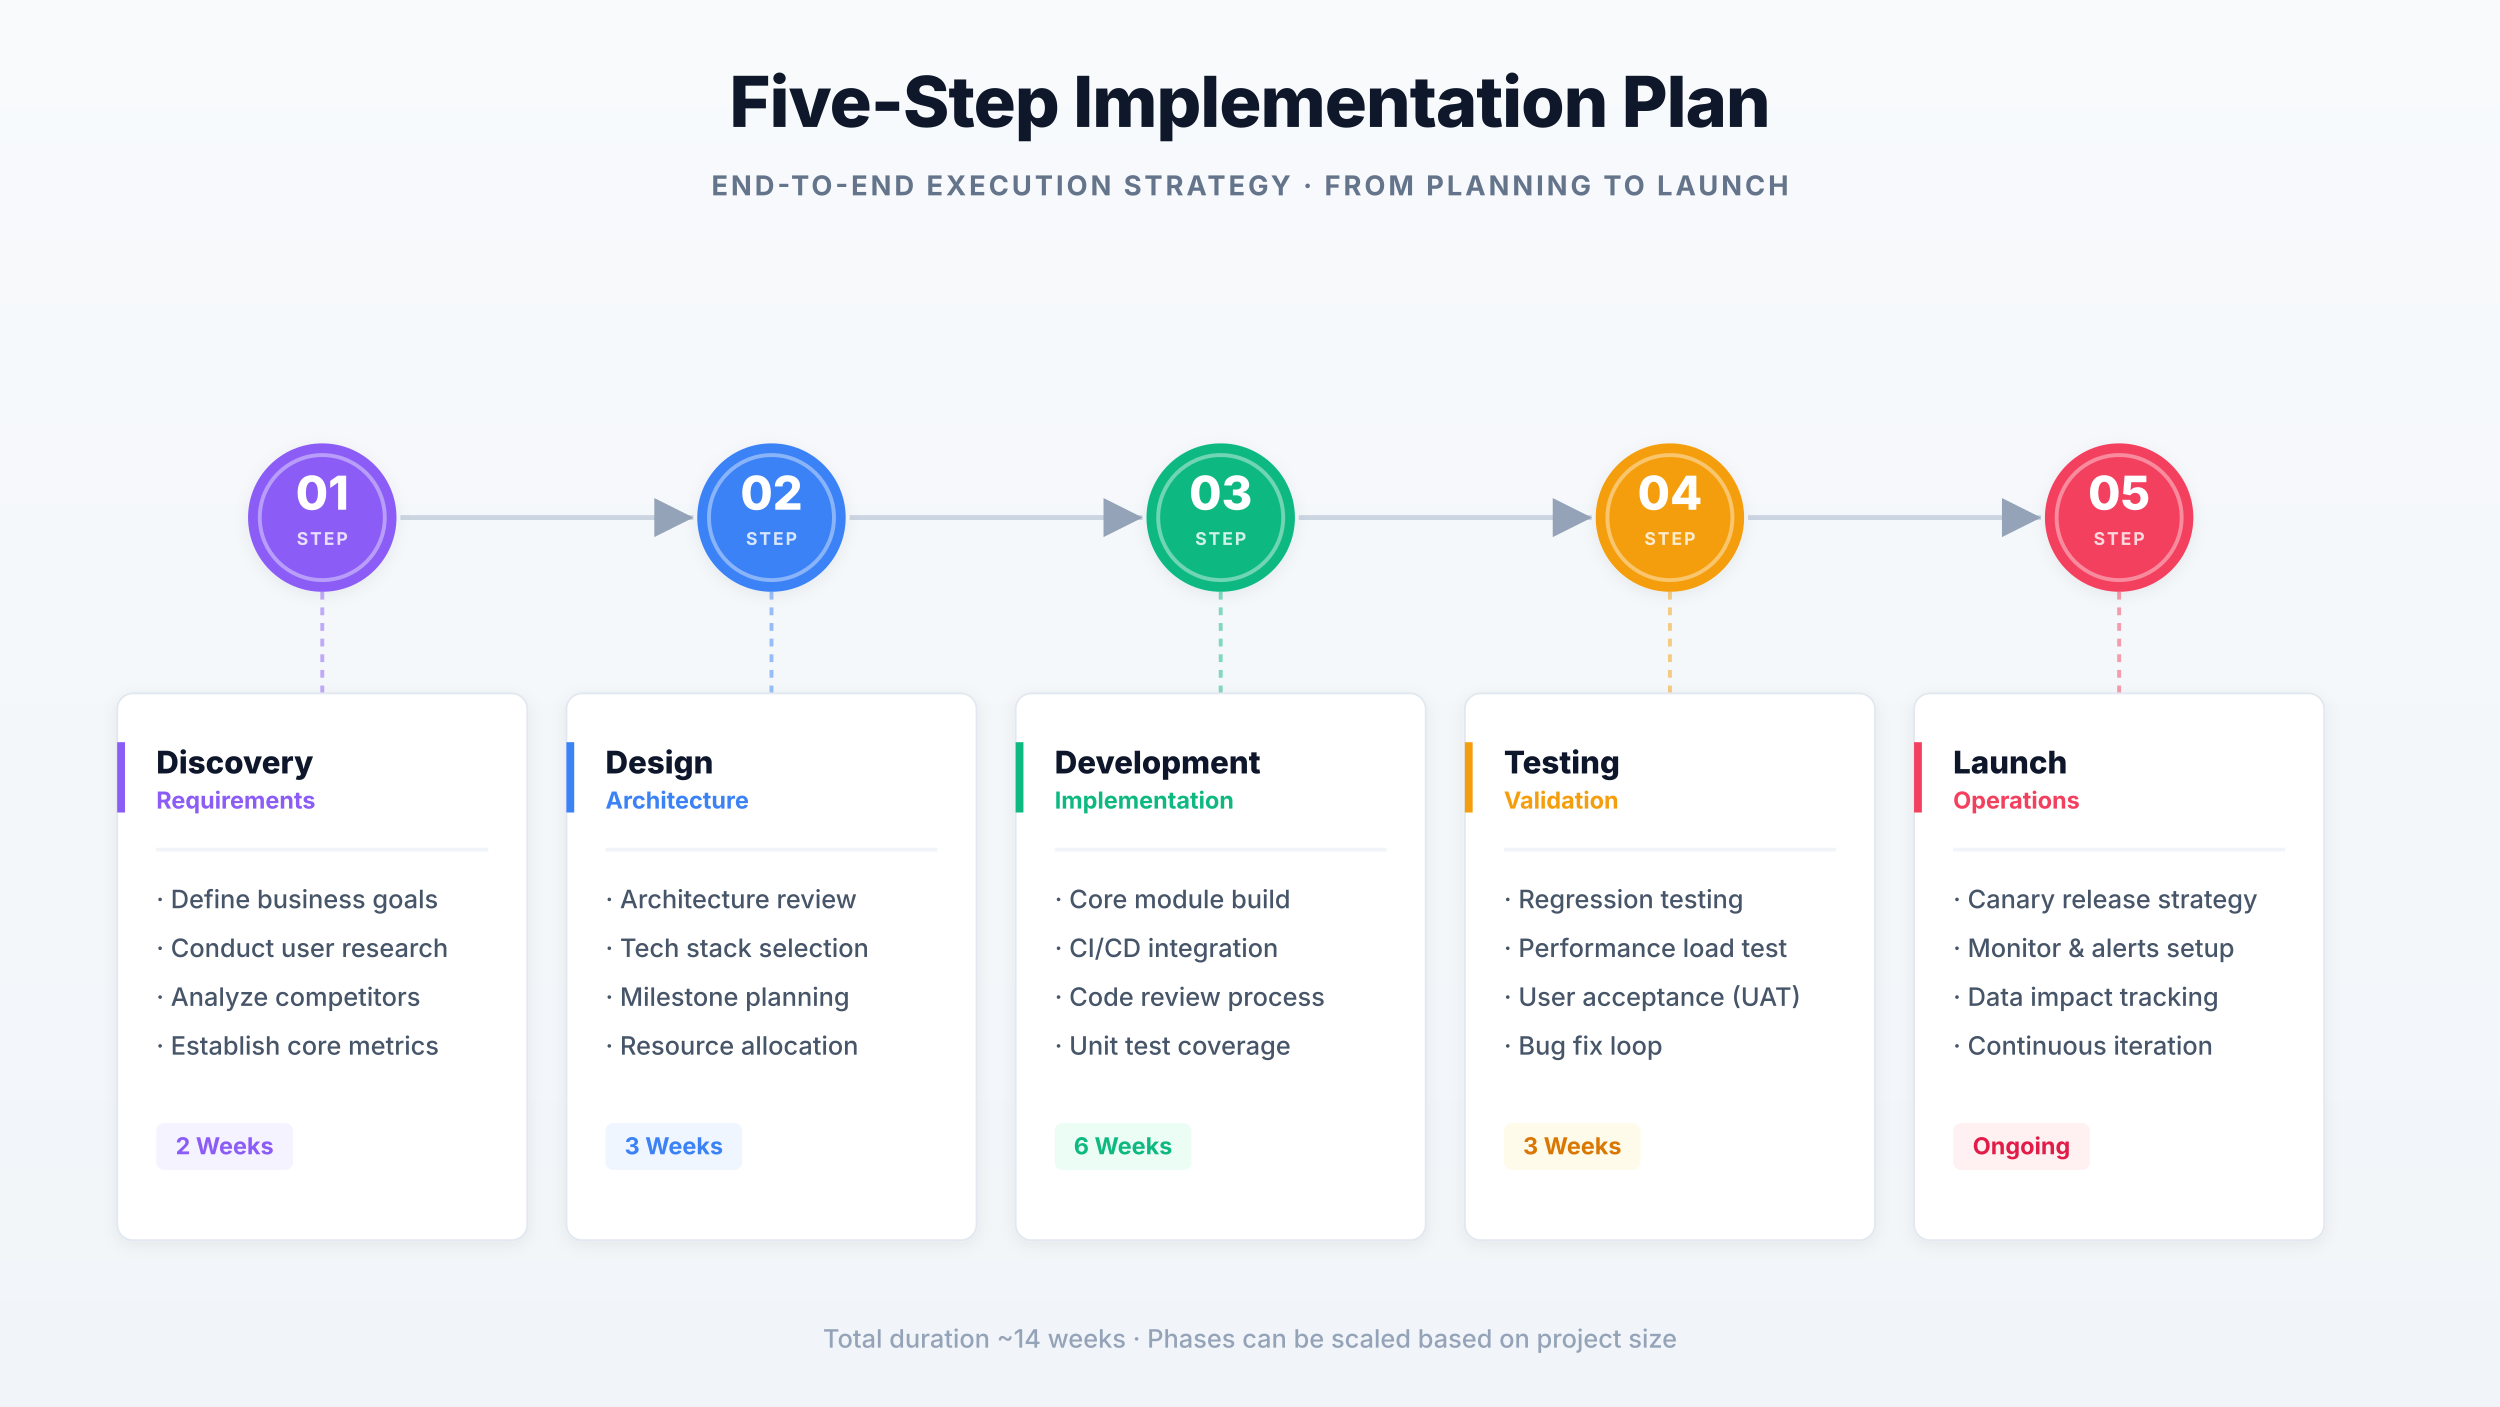
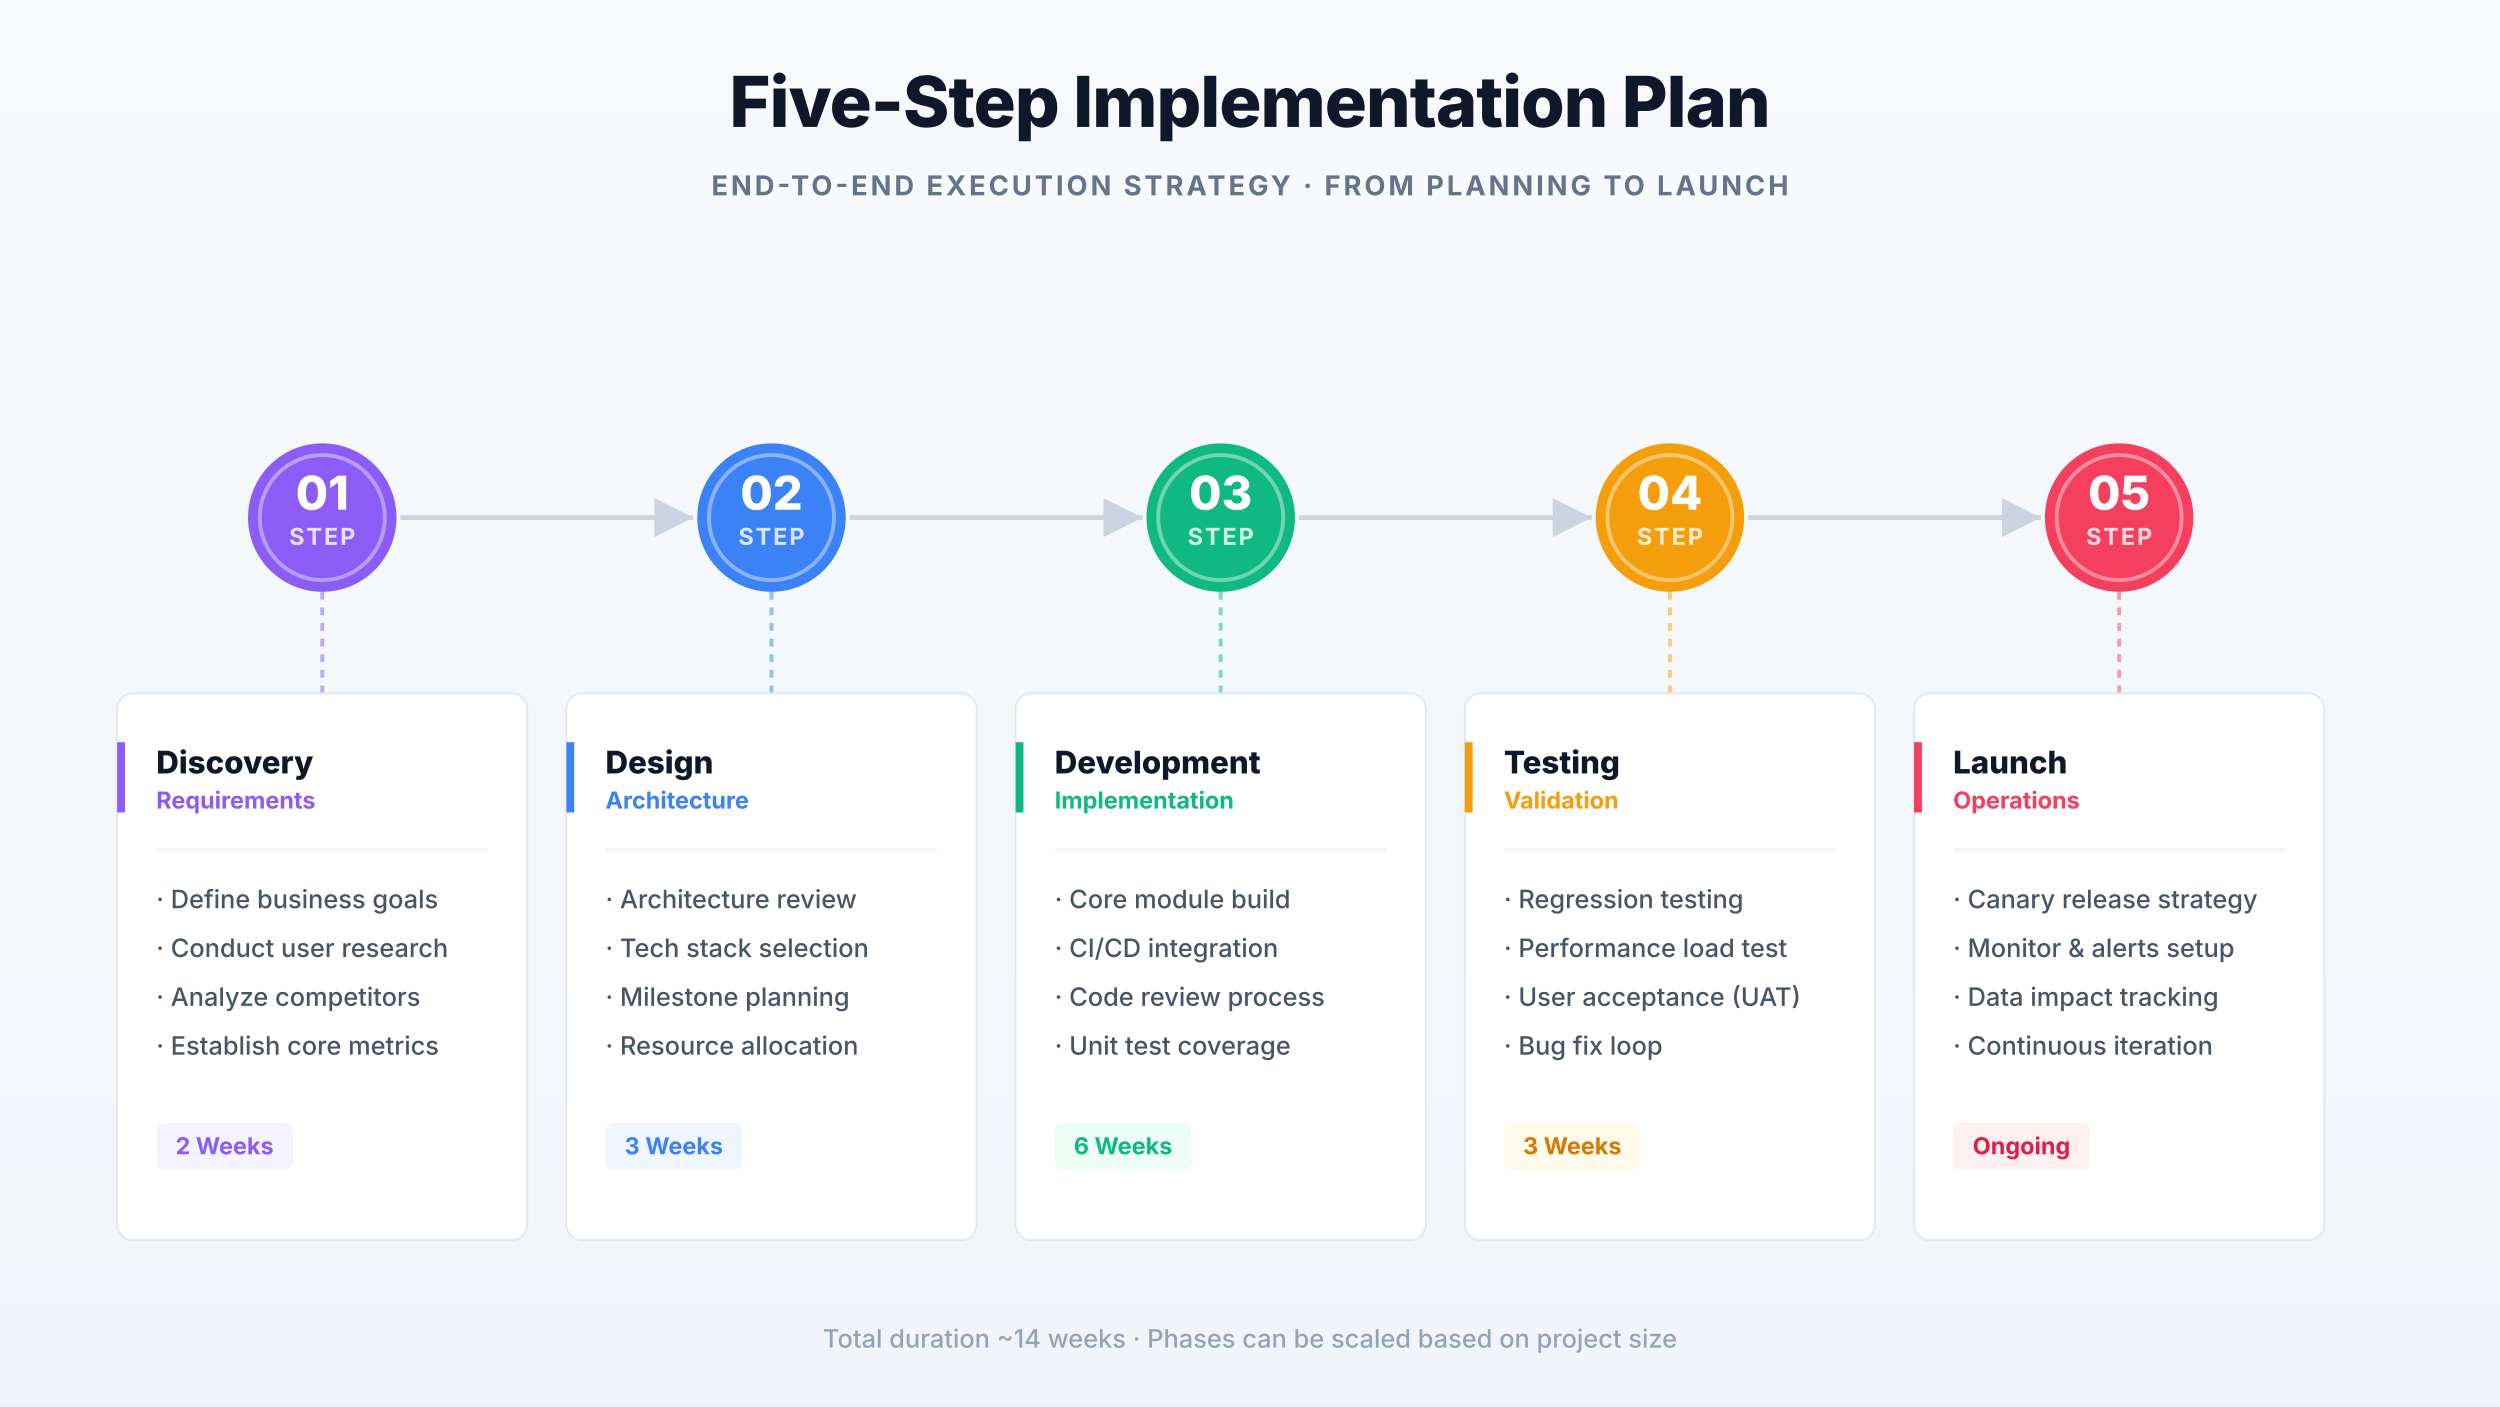
- <svg xmlns="http://www.w3.org/2000/svg" viewBox="0 0 1280 720" width="1280" height="720">
+ <svg xmlns="http://www.w3.org/2000/svg" viewBox="0 0 1280 720" width="1280" height="720" font-family="-apple-system, BlinkMacSystemFont, 'Segoe UI', sans-serif" font-size="12">
  <defs>
-     <filter id="cardShadow" x="-15%" y="-15%" width="130%" height="130%">
-       <feGaussianBlur in="SourceAlpha" stdDeviation="4" />
-       <feOffset dx="0" dy="2" result="offsetblur" />
-       <feFlood flood-color="#0F172A" flood-opacity="0.06" result="shadowColor" />
-       <feComposite in="shadowColor" in2="offsetblur" operator="in" result="shadow" />
-       <feMerge>
-         <feMergeNode in="shadow" />
-         <feMergeNode in="SourceGraphic" />
-       </feMerge>
-     </filter>
    <linearGradient id="bgGrad" x1="0%" y1="0%" x2="0%" y2="100%">
      <stop offset="0%" stop-color="#F8FAFC" />
      <stop offset="100%" stop-color="#F1F5F9" />
    </linearGradient>
    <marker id="arrow" markerWidth="10" markerHeight="10" refX="8" refY="5" orient="auto">
-       <path d="M 0 1 L 8 5 L 0 9 Z" fill="#94A3B8" />
+       <path d="M 0 1 L 8 5 L 0 9 Z" fill="#CBD5E1" />
    </marker>
  </defs>
  <rect width="1280" height="720" fill="url(#bgGrad)" />
-   <text x="640" y="65" text-anchor="middle" font-family="-apple-system, BlinkMacSystemFont, 'Segoe UI', sans-serif" font-size="36" font-weight="800" fill="#0F172A" letter-spacing="-0.5">Five-Step Implementation Plan</text>
-   <text x="640" y="100" text-anchor="middle" font-family="-apple-system, BlinkMacSystemFont, 'Segoe UI', sans-serif" font-size="14" font-weight="700" fill="#64748B" letter-spacing="1.5">END-TO-END EXECUTION STRATEGY · FROM PLANNING TO LAUNCH</text>
-   <line x1="205" y1="265" x2="355" y2="265" stroke="#CBD5E1" stroke-width="2.5" marker-end="url(#arrow)" />
-   <line x1="435" y1="265" x2="585" y2="265" stroke="#CBD5E1" stroke-width="2.5" marker-end="url(#arrow)" />
-   <line x1="665" y1="265" x2="815" y2="265" stroke="#CBD5E1" stroke-width="2.5" marker-end="url(#arrow)" />
-   <line x1="895" y1="265" x2="1045" y2="265" stroke="#CBD5E1" stroke-width="2.5" marker-end="url(#arrow)" />
-   <g filter="url(#cardShadow)">
-     <circle cx="165" cy="265" r="38" fill="#8B5CF6" />
-     <circle cx="165" cy="265" r="32" fill="none" stroke="#FFFFFF" stroke-width="2" stroke-opacity="0.4" />
-     <text x="165" y="261" text-anchor="middle" font-family="-apple-system, BlinkMacSystemFont, 'Segoe UI', sans-serif" font-size="24" font-weight="800" fill="#FFFFFF">01</text>
-     <text x="165" y="279" text-anchor="middle" font-family="-apple-system, BlinkMacSystemFont, 'Segoe UI', sans-serif" font-size="9" font-weight="700" fill="#FFFFFF" fill-opacity="0.8" letter-spacing="1">STEP</text>
+   <g id="header" data-pptx-bounds="250 25 780 85">
+     <text x="640" y="65" text-anchor="middle" font-size="36" font-weight="800" fill="#0F172A" letter-spacing="-0.5">Five-Step Implementation Plan</text>
+     <text x="640" y="100" text-anchor="middle" font-size="14" font-weight="700" fill="#64748B" letter-spacing="1.5">END-TO-END EXECUTION STRATEGY · FROM PLANNING TO LAUNCH</text>
  </g>
-   <line x1="165" y1="303" x2="165" y2="355" stroke="#8B5CF6" stroke-width="2" stroke-dasharray="4 4" stroke-opacity="0.5" />
-   <g filter="url(#cardShadow)">
-     <rect x="60" y="355" width="210" height="280" rx="8" fill="#FFFFFF" stroke="#E2E8F0" stroke-width="1" />
-     <rect x="60" y="380" width="4" height="36" fill="#8B5CF6" />
-     <text x="80" y="396" font-family="-apple-system, BlinkMacSystemFont, 'Segoe UI', sans-serif" font-size="16" font-weight="800" fill="#0F172A">Discovery</text>
-     <text x="80" y="414" font-family="-apple-system, BlinkMacSystemFont, 'Segoe UI', sans-serif" font-size="12" font-weight="700" fill="#8B5CF6">Requirements</text>
-     <line x1="80" y1="435" x2="250" y2="435" stroke="#F1F5F9" stroke-width="2" />
-     <text x="80" y="465" font-family="-apple-system, BlinkMacSystemFont, 'Segoe UI', sans-serif" font-size="13" font-weight="500" fill="#475569">· Define business goals</text>
-     <text x="80" y="490" font-family="-apple-system, BlinkMacSystemFont, 'Segoe UI', sans-serif" font-size="13" font-weight="500" fill="#475569">· Conduct user research</text>
-     <text x="80" y="515" font-family="-apple-system, BlinkMacSystemFont, 'Segoe UI', sans-serif" font-size="13" font-weight="500" fill="#475569">· Analyze competitors</text>
-     <text x="80" y="540" font-family="-apple-system, BlinkMacSystemFont, 'Segoe UI', sans-serif" font-size="13" font-weight="500" fill="#475569">· Establish core metrics</text>
-     <rect x="80" y="575" width="70" height="24" rx="4" fill="#F5F3FF" />
-     <text x="115" y="591" text-anchor="middle" font-family="-apple-system, BlinkMacSystemFont, 'Segoe UI', sans-serif" font-size="12" font-weight="700" fill="#8B5CF6">2 Weeks</text>
+   <g id="step-connectors" data-pptx-bounds="205 252 840 26">
+     <line x1="205" y1="265" x2="355" y2="265" stroke="#CBD5E1" stroke-width="2.5" marker-end="url(#arrow)" />
+     <line x1="435" y1="265" x2="585" y2="265" stroke="#CBD5E1" stroke-width="2.5" marker-end="url(#arrow)" />
+     <line x1="665" y1="265" x2="815" y2="265" stroke="#CBD5E1" stroke-width="2.5" marker-end="url(#arrow)" />
+     <line x1="895" y1="265" x2="1045" y2="265" stroke="#CBD5E1" stroke-width="2.5" marker-end="url(#arrow)" />
  </g>
-   <g filter="url(#cardShadow)">
-     <circle cx="395" cy="265" r="38" fill="#3B82F6" />
-     <circle cx="395" cy="265" r="32" fill="none" stroke="#FFFFFF" stroke-width="2" stroke-opacity="0.4" />
-     <text x="395" y="261" text-anchor="middle" font-family="-apple-system, BlinkMacSystemFont, 'Segoe UI', sans-serif" font-size="24" font-weight="800" fill="#FFFFFF">02</text>
-     <text x="395" y="279" text-anchor="middle" font-family="-apple-system, BlinkMacSystemFont, 'Segoe UI', sans-serif" font-size="9" font-weight="700" fill="#FFFFFF" fill-opacity="0.8" letter-spacing="1">STEP</text>
+   <g id="steps" data-pptx-bounds="60 227 1130 408">
+     <g id="step-01">
+       <g>
+         <circle cx="165" cy="265" r="38" fill="#8B5CF6" />
+         <circle cx="165" cy="265" r="32" fill="none" stroke="#FFFFFF" stroke-width="2" stroke-opacity="0.4" />
+         <text x="165" y="261" text-anchor="middle" font-size="24" font-weight="800" fill="#FFFFFF">01</text>
+         <text x="165" y="279" text-anchor="middle" font-weight="700" fill="#FFFFFF" fill-opacity="0.8" letter-spacing="1">STEP</text>
+       </g>
+       <line x1="165" y1="303" x2="165" y2="355" stroke="#8B5CF6" stroke-width="2" stroke-dasharray="4 4" stroke-opacity="0.5" />
+       <g>
+         <rect x="60" y="355" width="210" height="280" rx="8" fill="#FFFFFF" stroke="#E2E8F0" stroke-width="1" />
+         <rect x="60" y="380" width="4" height="36" fill="#8B5CF6" />
+         <text x="80" y="396" font-size="16" font-weight="800" fill="#0F172A">Discovery</text>
+         <text x="80" y="414" font-weight="700" fill="#8B5CF6">Requirements</text>
+         <line x1="80" y1="435" x2="250" y2="435" stroke="#F1F5F9" stroke-width="2" />
+         <text x="80" y="465" font-size="13" font-weight="500" fill="#475569">· Define business goals</text>
+         <text x="80" y="490" font-size="13" font-weight="500" fill="#475569">· Conduct user research</text>
+         <text x="80" y="515" font-size="13" font-weight="500" fill="#475569">· Analyze competitors</text>
+         <text x="80" y="540" font-size="13" font-weight="500" fill="#475569">· Establish core metrics</text>
+         <rect x="80" y="575" width="70" height="24" rx="4" fill="#F5F3FF" />
+         <text x="115" y="591" text-anchor="middle" font-weight="700" fill="#8B5CF6">2 Weeks</text>
+       </g>
+     </g>
+     <g id="step-02">
+       <g>
+         <circle cx="395" cy="265" r="38" fill="#3B82F6" />
+         <circle cx="395" cy="265" r="32" fill="none" stroke="#FFFFFF" stroke-width="2" stroke-opacity="0.4" />
+         <text x="395" y="261" text-anchor="middle" font-size="24" font-weight="800" fill="#FFFFFF">02</text>
+         <text x="395" y="279" text-anchor="middle" font-weight="700" fill="#FFFFFF" fill-opacity="0.8" letter-spacing="1">STEP</text>
+       </g>
+       <line x1="395" y1="303" x2="395" y2="355" stroke="#3B82F6" stroke-width="2" stroke-dasharray="4 4" stroke-opacity="0.5" />
+       <g>
+         <rect x="290" y="355" width="210" height="280" rx="8" fill="#FFFFFF" stroke="#E2E8F0" stroke-width="1" />
+         <rect x="290" y="380" width="4" height="36" fill="#3B82F6" />
+         <text x="310" y="396" font-size="16" font-weight="800" fill="#0F172A">Design</text>
+         <text x="310" y="414" font-weight="700" fill="#3B82F6">Architecture</text>
+         <line x1="310" y1="435" x2="480" y2="435" stroke="#F1F5F9" stroke-width="2" />
+         <text x="310" y="465" font-size="13" font-weight="500" fill="#475569">· Architecture review</text>
+         <text x="310" y="490" font-size="13" font-weight="500" fill="#475569">· Tech stack selection</text>
+         <text x="310" y="515" font-size="13" font-weight="500" fill="#475569">· Milestone planning</text>
+         <text x="310" y="540" font-size="13" font-weight="500" fill="#475569">· Resource allocation</text>
+         <rect x="310" y="575" width="70" height="24" rx="4" fill="#EFF6FF" />
+         <text x="345" y="591" text-anchor="middle" font-weight="700" fill="#3B82F6">3 Weeks</text>
+       </g>
+     </g>
+     <g id="step-03">
+       <g>
+         <circle cx="625" cy="265" r="38" fill="#10B981" />
+         <circle cx="625" cy="265" r="32" fill="none" stroke="#FFFFFF" stroke-width="2" stroke-opacity="0.4" />
+         <text x="625" y="261" text-anchor="middle" font-size="24" font-weight="800" fill="#FFFFFF">03</text>
+         <text x="625" y="279" text-anchor="middle" font-weight="700" fill="#FFFFFF" fill-opacity="0.8" letter-spacing="1">STEP</text>
+       </g>
+       <line x1="625" y1="303" x2="625" y2="355" stroke="#10B981" stroke-width="2" stroke-dasharray="4 4" stroke-opacity="0.5" />
+       <g>
+         <rect x="520" y="355" width="210" height="280" rx="8" fill="#FFFFFF" stroke="#E2E8F0" stroke-width="1" />
+         <rect x="520" y="380" width="4" height="36" fill="#10B981" />
+         <text x="540" y="396" font-size="16" font-weight="800" fill="#0F172A">Development</text>
+         <text x="540" y="414" font-weight="700" fill="#10B981">Implementation</text>
+         <line x1="540" y1="435" x2="710" y2="435" stroke="#F1F5F9" stroke-width="2" />
+         <text x="540" y="465" font-size="13" font-weight="500" fill="#475569">· Core module build</text>
+         <text x="540" y="490" font-size="13" font-weight="500" fill="#475569">· CI/CD integration</text>
+         <text x="540" y="515" font-size="13" font-weight="500" fill="#475569">· Code review process</text>
+         <text x="540" y="540" font-size="13" font-weight="500" fill="#475569">· Unit test coverage</text>
+         <rect x="540" y="575" width="70" height="24" rx="4" fill="#ECFDF5" />
+         <text x="575" y="591" text-anchor="middle" font-weight="700" fill="#10B981">6 Weeks</text>
+       </g>
+     </g>
+     <g id="step-04">
+       <g>
+         <circle cx="855" cy="265" r="38" fill="#F59E0B" />
+         <circle cx="855" cy="265" r="32" fill="none" stroke="#FFFFFF" stroke-width="2" stroke-opacity="0.4" />
+         <text x="855" y="261" text-anchor="middle" font-size="24" font-weight="800" fill="#FFFFFF">04</text>
+         <text x="855" y="279" text-anchor="middle" font-weight="700" fill="#FFFFFF" fill-opacity="0.8" letter-spacing="1">STEP</text>
+       </g>
+       <line x1="855" y1="303" x2="855" y2="355" stroke="#F59E0B" stroke-width="2" stroke-dasharray="4 4" stroke-opacity="0.5" />
+       <g>
+         <rect x="750" y="355" width="210" height="280" rx="8" fill="#FFFFFF" stroke="#E2E8F0" stroke-width="1" />
+         <rect x="750" y="380" width="4" height="36" fill="#F59E0B" />
+         <text x="770" y="396" font-size="16" font-weight="800" fill="#0F172A">Testing</text>
+         <text x="770" y="414" font-weight="700" fill="#F59E0B">Validation</text>
+         <line x1="770" y1="435" x2="940" y2="435" stroke="#F1F5F9" stroke-width="2" />
+         <text x="770" y="465" font-size="13" font-weight="500" fill="#475569">· Regression testing</text>
+         <text x="770" y="490" font-size="13" font-weight="500" fill="#475569">· Performance load test</text>
+         <text x="770" y="515" font-size="13" font-weight="500" fill="#475569">· User acceptance (UAT)</text>
+         <text x="770" y="540" font-size="13" font-weight="500" fill="#475569">· Bug fix loop</text>
+         <rect x="770" y="575" width="70" height="24" rx="4" fill="#FFFBEB" />
+         <text x="805" y="591" text-anchor="middle" font-weight="700" fill="#D97706">3 Weeks</text>
+       </g>
+     </g>
+     <g id="step-05">
+       <g>
+         <circle cx="1085" cy="265" r="38" fill="#F43F5E" />
+         <circle cx="1085" cy="265" r="32" fill="none" stroke="#FFFFFF" stroke-width="2" stroke-opacity="0.4" />
+         <text x="1085" y="261" text-anchor="middle" font-size="24" font-weight="800" fill="#FFFFFF">05</text>
+         <text x="1085" y="279" text-anchor="middle" font-weight="700" fill="#FFFFFF" fill-opacity="0.8" letter-spacing="1">STEP</text>
+       </g>
+       <line x1="1085" y1="303" x2="1085" y2="355" stroke="#F43F5E" stroke-width="2" stroke-dasharray="4 4" stroke-opacity="0.5" />
+       <g>
+         <rect x="980" y="355" width="210" height="280" rx="8" fill="#FFFFFF" stroke="#E2E8F0" stroke-width="1" />
+         <rect x="980" y="380" width="4" height="36" fill="#F43F5E" />
+         <text x="1000" y="396" font-size="16" font-weight="800" fill="#0F172A">Launch</text>
+         <text x="1000" y="414" font-weight="700" fill="#F43F5E">Operations</text>
+         <line x1="1000" y1="435" x2="1170" y2="435" stroke="#F1F5F9" stroke-width="2" />
+         <text x="1000" y="465" font-size="13" font-weight="500" fill="#475569">· Canary release strategy</text>
+         <text x="1000" y="490" font-size="13" font-weight="500" fill="#475569">· Monitor &amp; alerts setup</text>
+         <text x="1000" y="515" font-size="13" font-weight="500" fill="#475569">· Data impact tracking</text>
+         <text x="1000" y="540" font-size="13" font-weight="500" fill="#475569">· Continuous iteration</text>
+         <rect x="1000" y="575" width="70" height="24" rx="4" fill="#FFF1F2" />
+         <text x="1035" y="591" text-anchor="middle" font-weight="700" fill="#E11D48">Ongoing</text>
+       </g>
+     </g>
  </g>
-   <line x1="395" y1="303" x2="395" y2="355" stroke="#3B82F6" stroke-width="2" stroke-dasharray="4 4" stroke-opacity="0.5" />
-   <g filter="url(#cardShadow)">
-     <rect x="290" y="355" width="210" height="280" rx="8" fill="#FFFFFF" stroke="#E2E8F0" stroke-width="1" />
-     <rect x="290" y="380" width="4" height="36" fill="#3B82F6" />
-     <text x="310" y="396" font-family="-apple-system, BlinkMacSystemFont, 'Segoe UI', sans-serif" font-size="16" font-weight="800" fill="#0F172A">Design</text>
-     <text x="310" y="414" font-family="-apple-system, BlinkMacSystemFont, 'Segoe UI', sans-serif" font-size="12" font-weight="700" fill="#3B82F6">Architecture</text>
-     <line x1="310" y1="435" x2="480" y2="435" stroke="#F1F5F9" stroke-width="2" />
-     <text x="310" y="465" font-family="-apple-system, BlinkMacSystemFont, 'Segoe UI', sans-serif" font-size="13" font-weight="500" fill="#475569">· Architecture review</text>
-     <text x="310" y="490" font-family="-apple-system, BlinkMacSystemFont, 'Segoe UI', sans-serif" font-size="13" font-weight="500" fill="#475569">· Tech stack selection</text>
-     <text x="310" y="515" font-family="-apple-system, BlinkMacSystemFont, 'Segoe UI', sans-serif" font-size="13" font-weight="500" fill="#475569">· Milestone planning</text>
-     <text x="310" y="540" font-family="-apple-system, BlinkMacSystemFont, 'Segoe UI', sans-serif" font-size="13" font-weight="500" fill="#475569">· Resource allocation</text>
-     <rect x="310" y="575" width="70" height="24" rx="4" fill="#EFF6FF" />
-     <text x="345" y="591" text-anchor="middle" font-family="-apple-system, BlinkMacSystemFont, 'Segoe UI', sans-serif" font-size="12" font-weight="700" fill="#3B82F6">3 Weeks</text>
+   <g id="footer" data-pptx-bounds="360 670 560 25">
+     <text x="640" y="690" text-anchor="middle" font-size="13" font-weight="500" fill="#94A3B8">
+             Total duration ~14 weeks · Phases can be scaled based on project size
+         </text>
  </g>
-   <g filter="url(#cardShadow)">
-     <circle cx="625" cy="265" r="38" fill="#10B981" />
-     <circle cx="625" cy="265" r="32" fill="none" stroke="#FFFFFF" stroke-width="2" stroke-opacity="0.4" />
-     <text x="625" y="261" text-anchor="middle" font-family="-apple-system, BlinkMacSystemFont, 'Segoe UI', sans-serif" font-size="24" font-weight="800" fill="#FFFFFF">03</text>
-     <text x="625" y="279" text-anchor="middle" font-family="-apple-system, BlinkMacSystemFont, 'Segoe UI', sans-serif" font-size="9" font-weight="700" fill="#FFFFFF" fill-opacity="0.8" letter-spacing="1">STEP</text>
-   </g>
-   <line x1="625" y1="303" x2="625" y2="355" stroke="#10B981" stroke-width="2" stroke-dasharray="4 4" stroke-opacity="0.5" />
-   <g filter="url(#cardShadow)">
-     <rect x="520" y="355" width="210" height="280" rx="8" fill="#FFFFFF" stroke="#E2E8F0" stroke-width="1" />
-     <rect x="520" y="380" width="4" height="36" fill="#10B981" />
-     <text x="540" y="396" font-family="-apple-system, BlinkMacSystemFont, 'Segoe UI', sans-serif" font-size="16" font-weight="800" fill="#0F172A">Development</text>
-     <text x="540" y="414" font-family="-apple-system, BlinkMacSystemFont, 'Segoe UI', sans-serif" font-size="12" font-weight="700" fill="#10B981">Implementation</text>
-     <line x1="540" y1="435" x2="710" y2="435" stroke="#F1F5F9" stroke-width="2" />
-     <text x="540" y="465" font-family="-apple-system, BlinkMacSystemFont, 'Segoe UI', sans-serif" font-size="13" font-weight="500" fill="#475569">· Core module build</text>
-     <text x="540" y="490" font-family="-apple-system, BlinkMacSystemFont, 'Segoe UI', sans-serif" font-size="13" font-weight="500" fill="#475569">· CI/CD integration</text>
-     <text x="540" y="515" font-family="-apple-system, BlinkMacSystemFont, 'Segoe UI', sans-serif" font-size="13" font-weight="500" fill="#475569">· Code review process</text>
-     <text x="540" y="540" font-family="-apple-system, BlinkMacSystemFont, 'Segoe UI', sans-serif" font-size="13" font-weight="500" fill="#475569">· Unit test coverage</text>
-     <rect x="540" y="575" width="70" height="24" rx="4" fill="#ECFDF5" />
-     <text x="575" y="591" text-anchor="middle" font-family="-apple-system, BlinkMacSystemFont, 'Segoe UI', sans-serif" font-size="12" font-weight="700" fill="#10B981">6 Weeks</text>
-   </g>
-   <g filter="url(#cardShadow)">
-     <circle cx="855" cy="265" r="38" fill="#F59E0B" />
-     <circle cx="855" cy="265" r="32" fill="none" stroke="#FFFFFF" stroke-width="2" stroke-opacity="0.4" />
-     <text x="855" y="261" text-anchor="middle" font-family="-apple-system, BlinkMacSystemFont, 'Segoe UI', sans-serif" font-size="24" font-weight="800" fill="#FFFFFF">04</text>
-     <text x="855" y="279" text-anchor="middle" font-family="-apple-system, BlinkMacSystemFont, 'Segoe UI', sans-serif" font-size="9" font-weight="700" fill="#FFFFFF" fill-opacity="0.8" letter-spacing="1">STEP</text>
-   </g>
-   <line x1="855" y1="303" x2="855" y2="355" stroke="#F59E0B" stroke-width="2" stroke-dasharray="4 4" stroke-opacity="0.5" />
-   <g filter="url(#cardShadow)">
-     <rect x="750" y="355" width="210" height="280" rx="8" fill="#FFFFFF" stroke="#E2E8F0" stroke-width="1" />
-     <rect x="750" y="380" width="4" height="36" fill="#F59E0B" />
-     <text x="770" y="396" font-family="-apple-system, BlinkMacSystemFont, 'Segoe UI', sans-serif" font-size="16" font-weight="800" fill="#0F172A">Testing</text>
-     <text x="770" y="414" font-family="-apple-system, BlinkMacSystemFont, 'Segoe UI', sans-serif" font-size="12" font-weight="700" fill="#F59E0B">Validation</text>
-     <line x1="770" y1="435" x2="940" y2="435" stroke="#F1F5F9" stroke-width="2" />
-     <text x="770" y="465" font-family="-apple-system, BlinkMacSystemFont, 'Segoe UI', sans-serif" font-size="13" font-weight="500" fill="#475569">· Regression testing</text>
-     <text x="770" y="490" font-family="-apple-system, BlinkMacSystemFont, 'Segoe UI', sans-serif" font-size="13" font-weight="500" fill="#475569">· Performance load test</text>
-     <text x="770" y="515" font-family="-apple-system, BlinkMacSystemFont, 'Segoe UI', sans-serif" font-size="13" font-weight="500" fill="#475569">· User acceptance (UAT)</text>
-     <text x="770" y="540" font-family="-apple-system, BlinkMacSystemFont, 'Segoe UI', sans-serif" font-size="13" font-weight="500" fill="#475569">· Bug fix loop</text>
-     <rect x="770" y="575" width="70" height="24" rx="4" fill="#FFFBEB" />
-     <text x="805" y="591" text-anchor="middle" font-family="-apple-system, BlinkMacSystemFont, 'Segoe UI', sans-serif" font-size="12" font-weight="700" fill="#D97706">3 Weeks</text>
-   </g>
-   <g filter="url(#cardShadow)">
-     <circle cx="1085" cy="265" r="38" fill="#F43F5E" />
-     <circle cx="1085" cy="265" r="32" fill="none" stroke="#FFFFFF" stroke-width="2" stroke-opacity="0.4" />
-     <text x="1085" y="261" text-anchor="middle" font-family="-apple-system, BlinkMacSystemFont, 'Segoe UI', sans-serif" font-size="24" font-weight="800" fill="#FFFFFF">05</text>
-     <text x="1085" y="279" text-anchor="middle" font-family="-apple-system, BlinkMacSystemFont, 'Segoe UI', sans-serif" font-size="9" font-weight="700" fill="#FFFFFF" fill-opacity="0.8" letter-spacing="1">STEP</text>
-   </g>
-   <line x1="1085" y1="303" x2="1085" y2="355" stroke="#F43F5E" stroke-width="2" stroke-dasharray="4 4" stroke-opacity="0.5" />
-   <g filter="url(#cardShadow)">
-     <rect x="980" y="355" width="210" height="280" rx="8" fill="#FFFFFF" stroke="#E2E8F0" stroke-width="1" />
-     <rect x="980" y="380" width="4" height="36" fill="#F43F5E" />
-     <text x="1000" y="396" font-family="-apple-system, BlinkMacSystemFont, 'Segoe UI', sans-serif" font-size="16" font-weight="800" fill="#0F172A">Launch</text>
-     <text x="1000" y="414" font-family="-apple-system, BlinkMacSystemFont, 'Segoe UI', sans-serif" font-size="12" font-weight="700" fill="#F43F5E">Operations</text>
-     <line x1="1000" y1="435" x2="1170" y2="435" stroke="#F1F5F9" stroke-width="2" />
-     <text x="1000" y="465" font-family="-apple-system, BlinkMacSystemFont, 'Segoe UI', sans-serif" font-size="13" font-weight="500" fill="#475569">· Canary release strategy</text>
-     <text x="1000" y="490" font-family="-apple-system, BlinkMacSystemFont, 'Segoe UI', sans-serif" font-size="13" font-weight="500" fill="#475569">· Monitor &amp; alerts setup</text>
-     <text x="1000" y="515" font-family="-apple-system, BlinkMacSystemFont, 'Segoe UI', sans-serif" font-size="13" font-weight="500" fill="#475569">· Data impact tracking</text>
-     <text x="1000" y="540" font-family="-apple-system, BlinkMacSystemFont, 'Segoe UI', sans-serif" font-size="13" font-weight="500" fill="#475569">· Continuous iteration</text>
-     <rect x="1000" y="575" width="70" height="24" rx="4" fill="#FFF1F2" />
-     <text x="1035" y="591" text-anchor="middle" font-family="-apple-system, BlinkMacSystemFont, 'Segoe UI', sans-serif" font-size="12" font-weight="700" fill="#E11D48">Ongoing</text>
-   </g>
-   <text x="640" y="690" text-anchor="middle" font-family="-apple-system, BlinkMacSystemFont, 'Segoe UI', sans-serif" font-size="13" font-weight="500" fill="#94A3B8">
-         Total duration ~14 weeks · Phases can be scaled based on project size
-     </text>
</svg>
